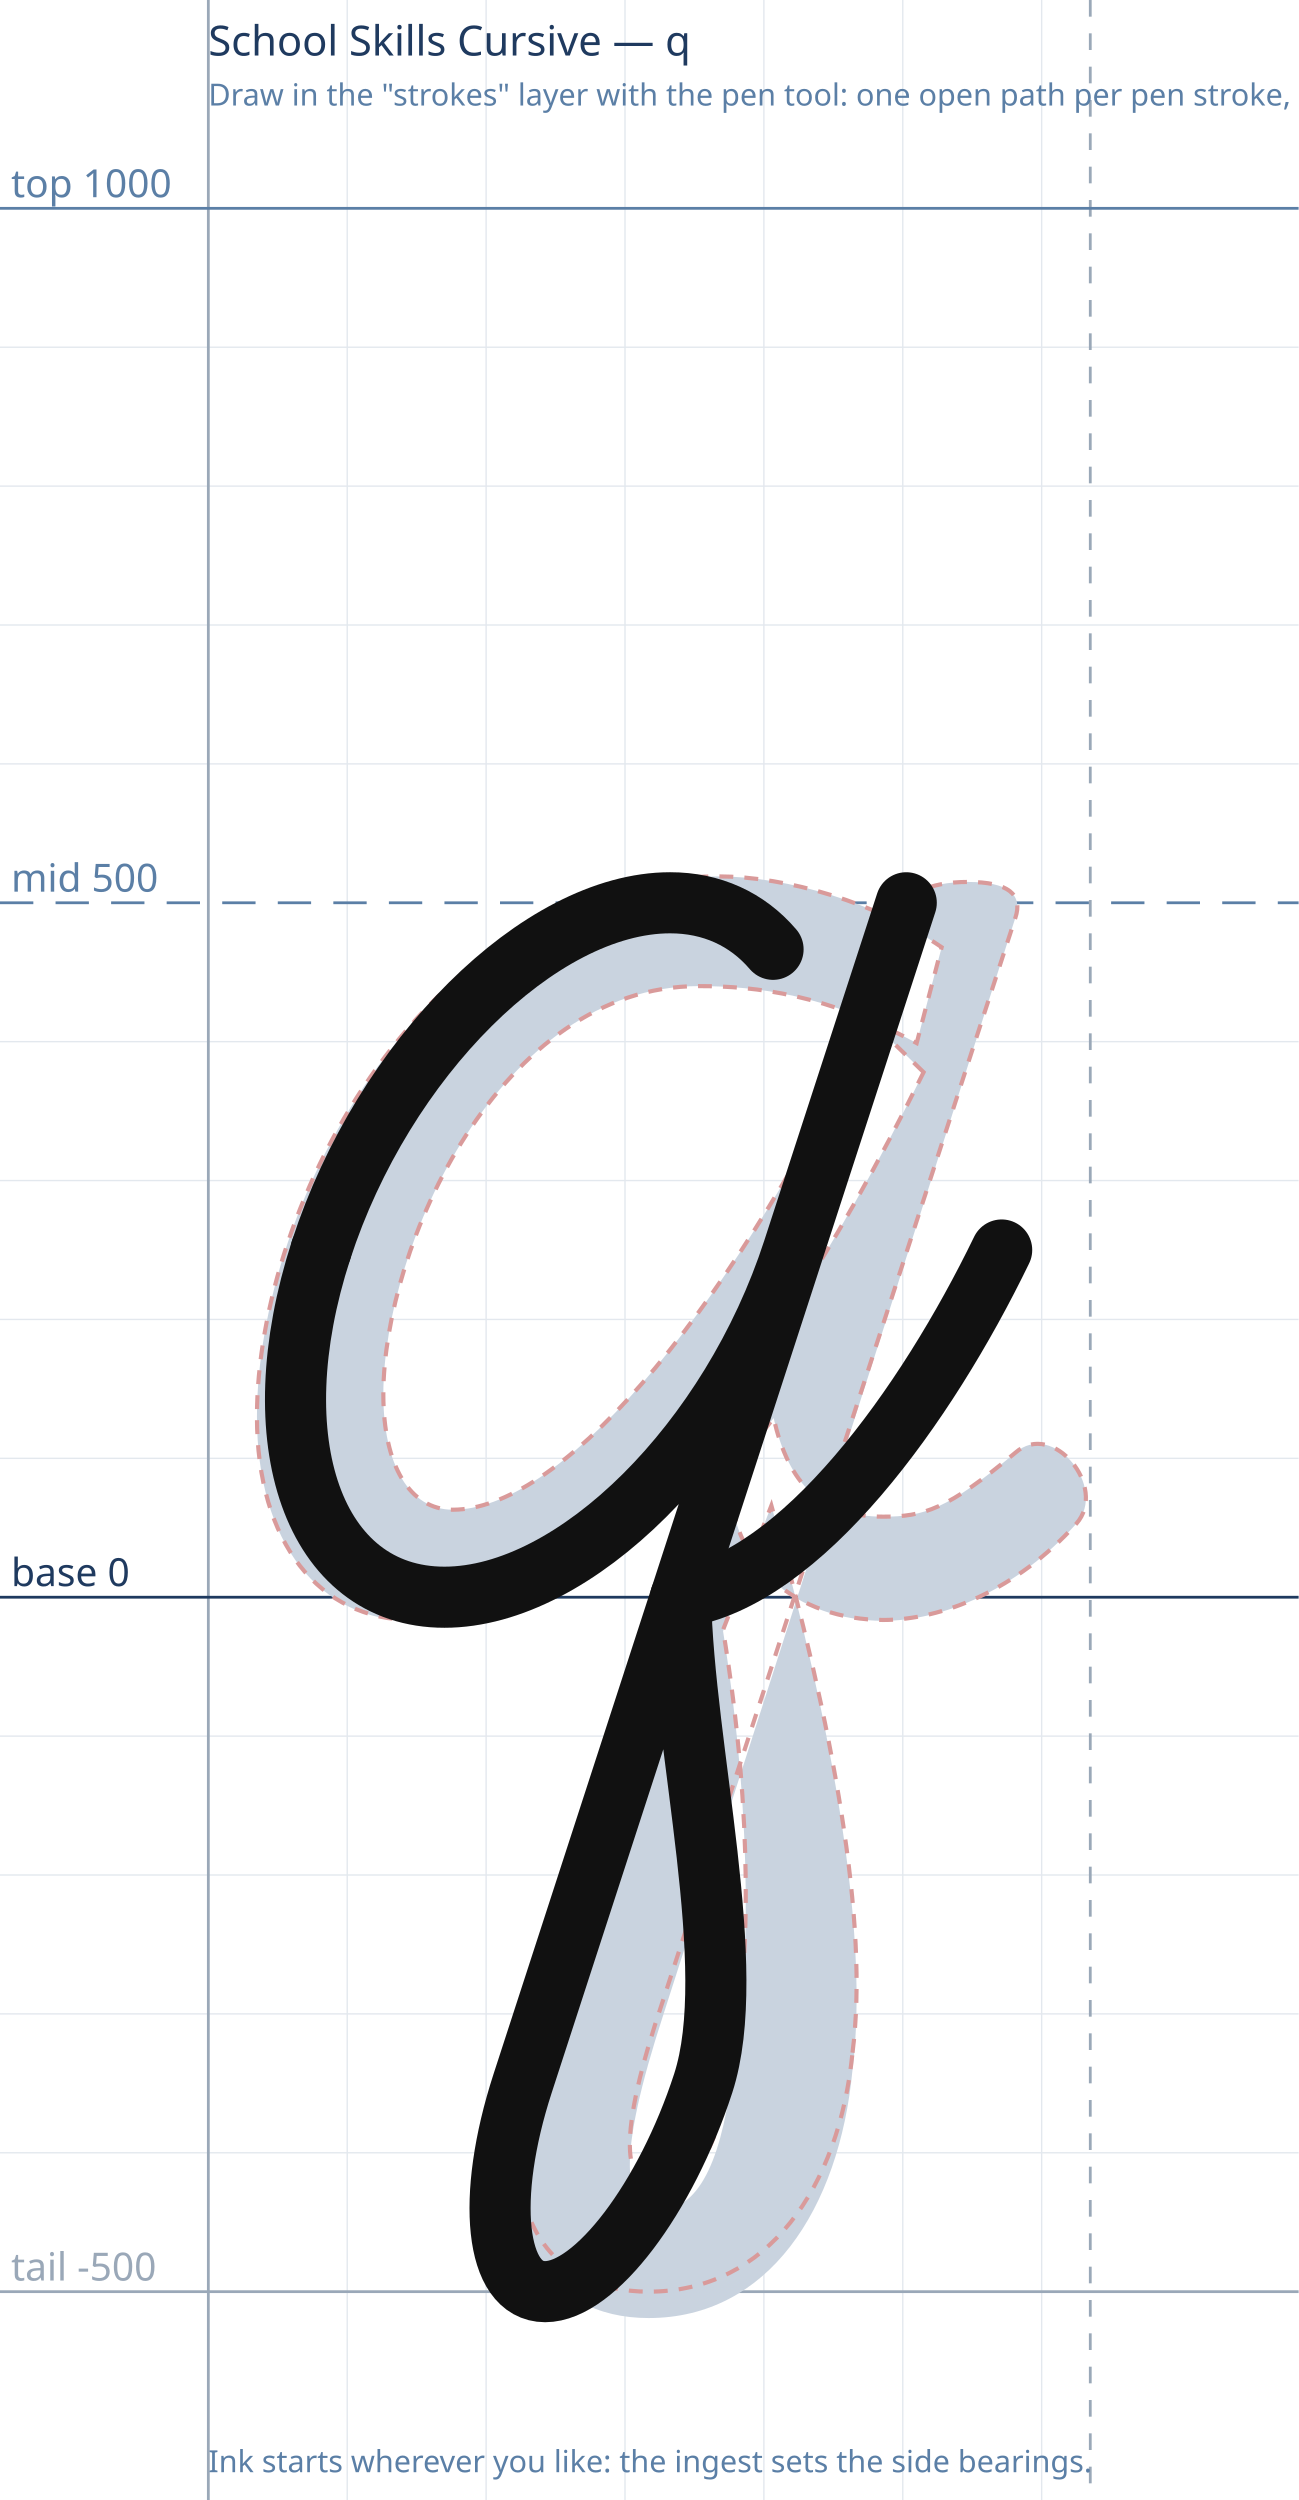
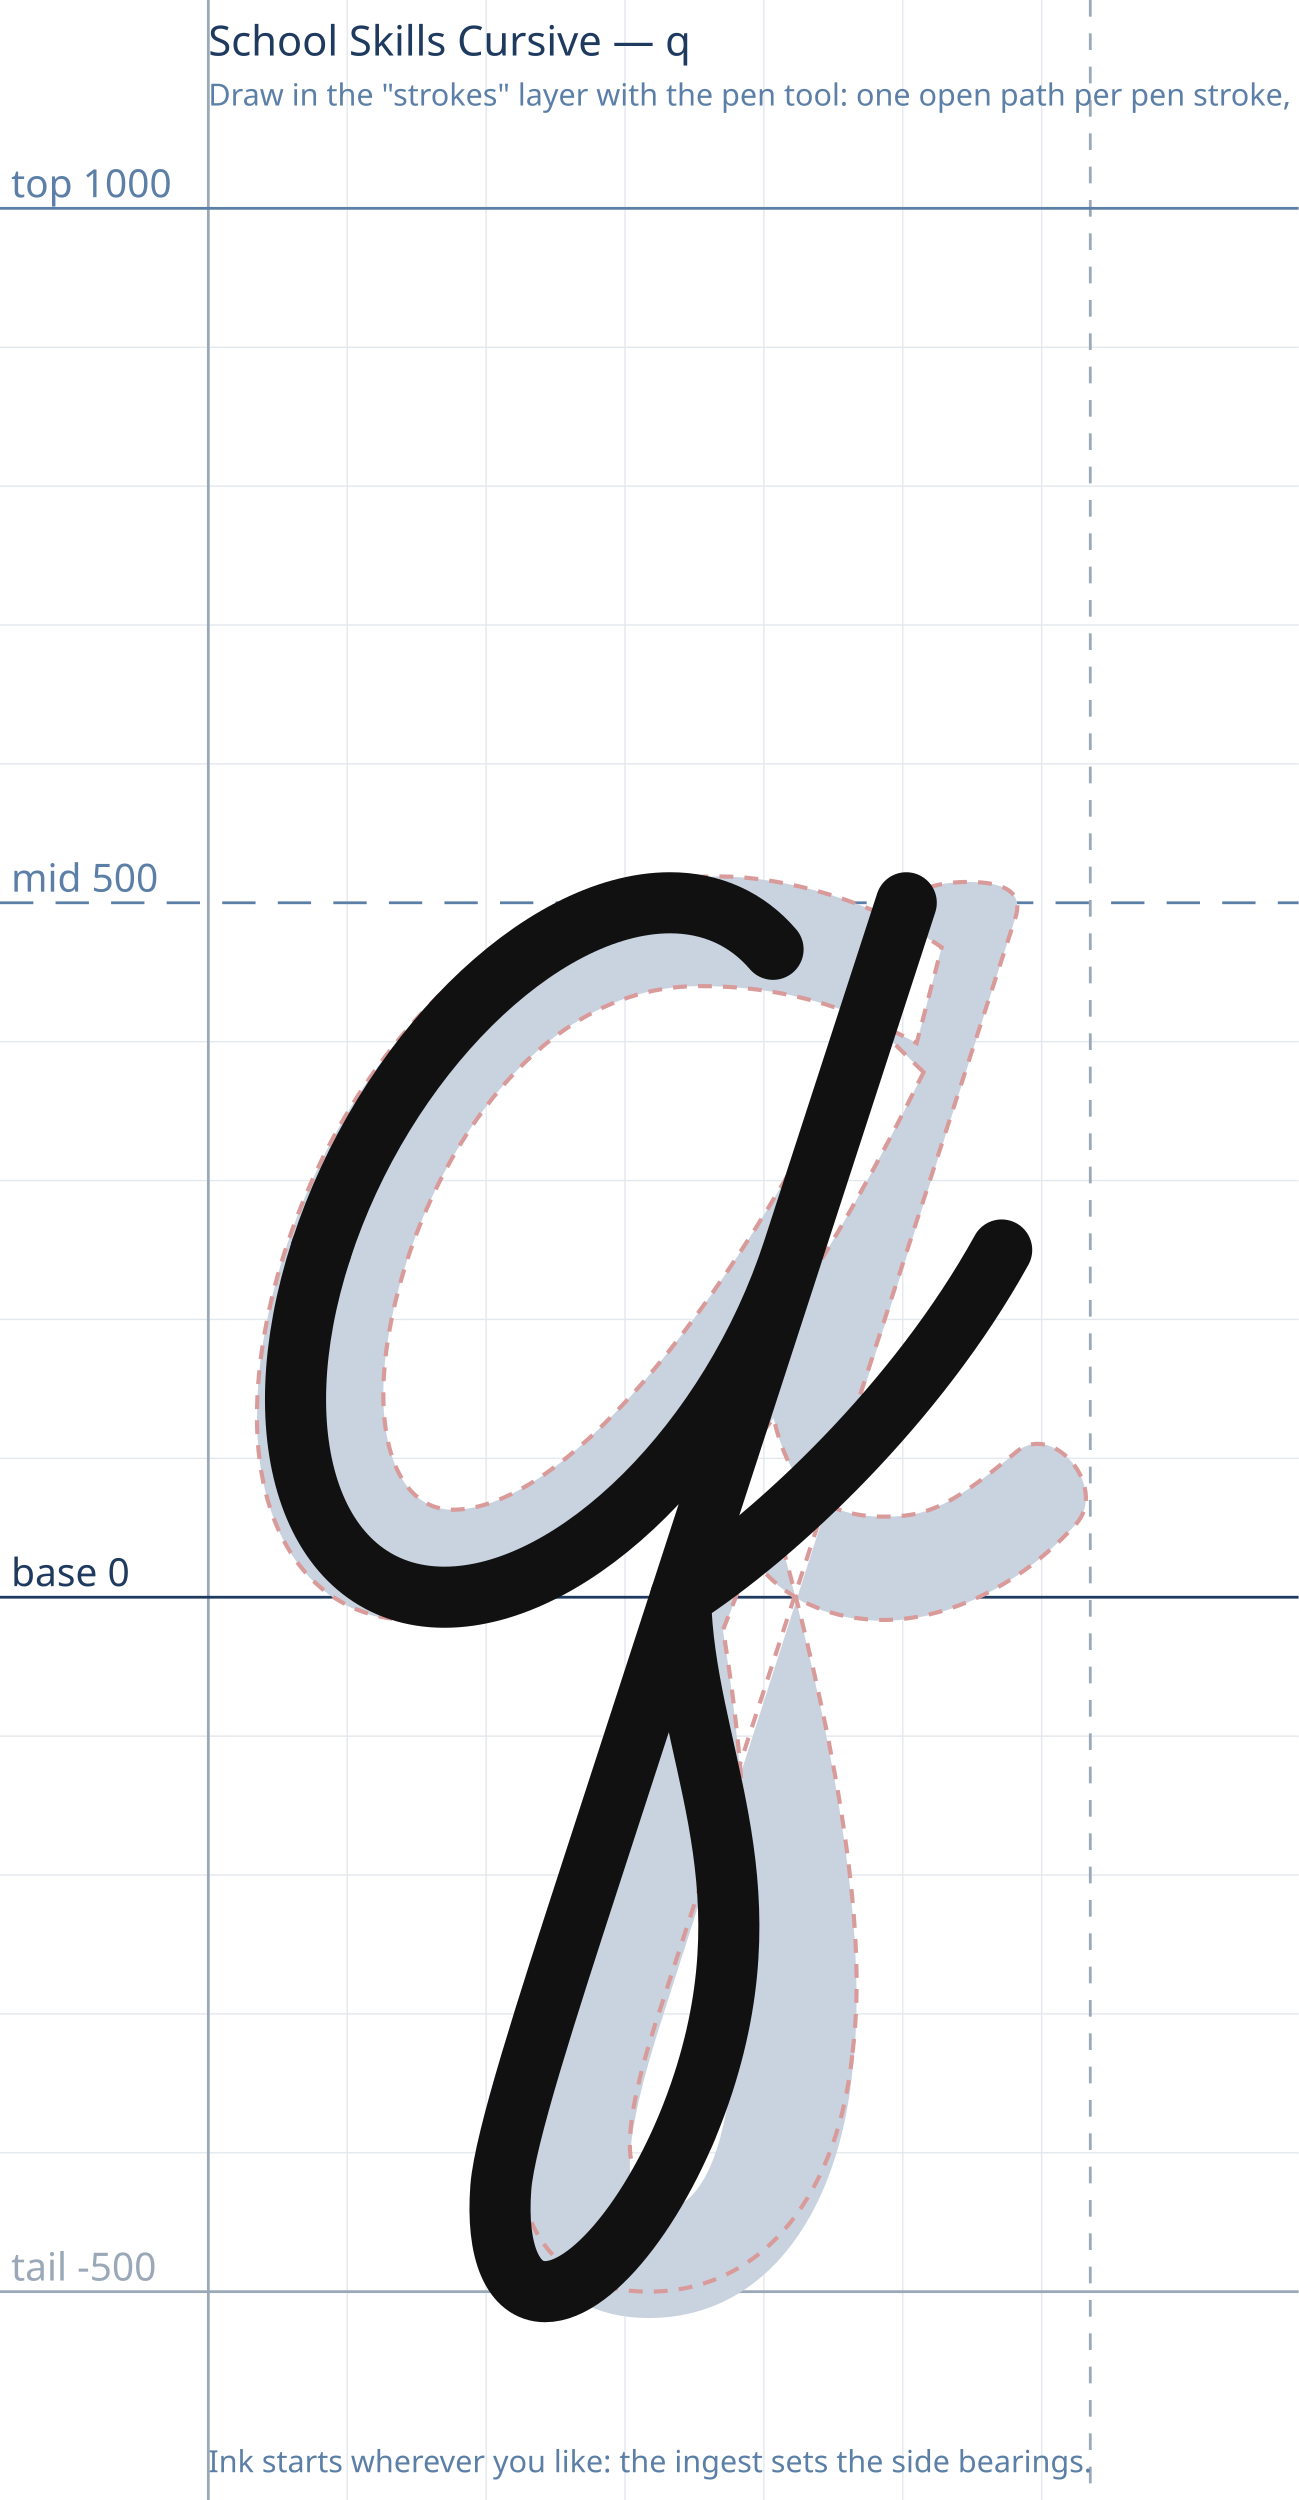
<svg xmlns="http://www.w3.org/2000/svg" width="467.5" height="900" viewBox="0 0 935 1800" data-hand="cursive" data-glyph="q" data-units="1000" data-origin="150" data-baseline="1150">
  <g id="ruling">
    <line x1="0" y1="1550" x2="935" y2="1550" stroke="#e3e8ee" stroke-width="1" />
    <line x1="0" y1="1450" x2="935" y2="1450" stroke="#e3e8ee" stroke-width="1" />
    <line x1="0" y1="1350" x2="935" y2="1350" stroke="#e3e8ee" stroke-width="1" />
    <line x1="0" y1="1250" x2="935" y2="1250" stroke="#e3e8ee" stroke-width="1" />
    <line x1="0" y1="1050" x2="935" y2="1050" stroke="#e3e8ee" stroke-width="1" />
    <line x1="0" y1="950" x2="935" y2="950" stroke="#e3e8ee" stroke-width="1" />
    <line x1="0" y1="850" x2="935" y2="850" stroke="#e3e8ee" stroke-width="1" />
    <line x1="0" y1="750" x2="935" y2="750" stroke="#e3e8ee" stroke-width="1" />
    <line x1="0" y1="550" x2="935" y2="550" stroke="#e3e8ee" stroke-width="1" />
    <line x1="0" y1="450" x2="935" y2="450" stroke="#e3e8ee" stroke-width="1" />
    <line x1="0" y1="350" x2="935" y2="350" stroke="#e3e8ee" stroke-width="1" />
    <line x1="0" y1="250" x2="935" y2="250" stroke="#e3e8ee" stroke-width="1" />
    <line x1="150" y1="0" x2="150" y2="1800" stroke="#e3e8ee" stroke-width="1" />
    <line x1="250" y1="0" x2="250" y2="1800" stroke="#e3e8ee" stroke-width="1" />
    <line x1="350" y1="0" x2="350" y2="1800" stroke="#e3e8ee" stroke-width="1" />
    <line x1="450" y1="0" x2="450" y2="1800" stroke="#e3e8ee" stroke-width="1" />
    <line x1="550" y1="0" x2="550" y2="1800" stroke="#e3e8ee" stroke-width="1" />
    <line x1="650" y1="0" x2="650" y2="1800" stroke="#e3e8ee" stroke-width="1" />
    <line x1="750" y1="0" x2="750" y2="1800" stroke="#e3e8ee" stroke-width="1" />
    <line x1="150" y1="0" x2="150" y2="1800" stroke="#9aa8b8" stroke-width="2" />
    <line x1="785" y1="0" x2="785" y2="1800" stroke="#9aa8b8" stroke-width="2" stroke-dasharray="12 12" />
    <line x1="0" y1="150" x2="935" y2="150" stroke="#5b7fa6" stroke-width="2" />
    <text x="8" y="142" font-family="sans-serif" font-size="28" fill="#5b7fa6">top 1000</text>
    <line x1="0" y1="650" x2="935" y2="650" stroke="#5b7fa6" stroke-width="2" stroke-dasharray="24 16" />
    <text x="8" y="642" font-family="sans-serif" font-size="28" fill="#5b7fa6">mid 500</text>
    <line x1="0" y1="1150" x2="935" y2="1150" stroke="#1f3a5f" stroke-width="2" />
    <text x="8" y="1142" font-family="sans-serif" font-size="28" fill="#1f3a5f">base 0</text>
    <line x1="0" y1="1650" x2="935" y2="1650" stroke="#9aa8b8" stroke-width="2" />
    <text x="8" y="1642" font-family="sans-serif" font-size="28" fill="#9aa8b8">tail -500</text>
  </g>
  <g id="outline-body">
    <path d="M 665 772 L 627 735 C 515 962 400 1087 326 1087 C 295 1087 276 1055 276 1004 C 276 897 360 710 503 710 C 545 710 595 716 660 751 L 678 682 C 631 650 567 631 517 631 C 306 631 185 867 185 1020 C 185 1111 230 1167 297 1167 C 400 1167 533 1040 665 772 Z M 613.8 1490.4 C 625.8 1393.8 600.2 1247 555.4 1084 L 520.6 1174.4 C 543 1315.6 539.4 1431.6 527.8 1487.8 C 520.8 1550 505.2 1591 474.8 1591 C 448.6 1591 443.2 1555.8 477.8 1450 L 731 661 C 736.8 644 726 635 697 635 C 668 635 650.8 644 645 661 L 393.2 1450.2 C 341.8 1608.4 394 1669 467 1669 C 552.8 1669 604.2 1591 613.8 1490.4 Z M 775 1097 C 798 1071 758 1022 731 1046 C 682 1087 665 1092 636 1092 C 591 1092 568 1069 557 1021 L 526 1061 C 523 1127 575 1167 636 1167 C 678 1167 732 1145 775 1097 Z" fill="#c9d3df" fill-rule="evenodd" />
  </g>
  <g id="outline-reach">
    <path d="M 665 772 L 627 735 C 515 962 400 1087 326 1087 C 295 1087 276 1055 276 1004 C 276 897 360 710 503 710 C 545 710 595 716 660 751 L 678 682 C 631 650 567 631 517 631 C 306 631 185 867 185 1020 C 185 1111 230 1166.378 297 1166.378 C 400 1166.378 533 1040 665 772 Z M 613.8 1477.938 C 625.8 1384.875 600.2 1243.449 555.4 1084 L 520.6 1173.507 C 543 1309.538 539.4 1421.291 527.8 1475.434 C 520.8 1535.356 505.2 1574.855 474.8 1574.855 C 448.6 1574.855 443.2 1540.944 477.8 1439.017 L 731 661 C 736.8 644 726 635 697 635 C 668 635 650.8 644 645 661 L 393.2 1439.21 C 341.8 1591.618 394 1650 467 1650 C 552.8 1650 604.2 1574.855 613.8 1477.938 Z M 775 1097 C 798 1071 758 1022 731 1046 C 682 1087 665 1092 636 1092 C 591 1092 568 1069 557 1021 L 526 1061 C 523 1127 575 1166.378 636 1166.378 C 678 1166.378 732 1145 775 1097 Z" fill="none" stroke="#d99a9a" stroke-width="3" stroke-dasharray="10 8" fill-rule="evenodd" />
  </g>
  <g id="notes">
    <text x="150" y="40" font-family="sans-serif" font-size="30" fill="#1f3a5f">School Skills Cursive — q</text>
    <text x="150" y="76" font-family="sans-serif" font-size="22" fill="#5b7fa6">Draw in the "strokes" layer with the pen tool: one open path per pen stroke, in the order the pen makes them. Grey is the shape; red dashes are how far the tall or hanging part goes.</text>
    <text x="150" y="1780" font-family="sans-serif" font-size="22" fill="#5b7fa6">Ink starts wherever you like: the ingest sets the side bearings.</text>
  </g>
  <g id="strokes">
    <path id="top" d="M 556.6 683.5 C 537.9 661.6 512.3 650 482.5 650 C 388.6 650 276.1 761.9 231.2 900" fill="none" stroke="#111" stroke-width="44" stroke-linecap="round" stroke-linejoin="round" />
-     <path id="body" d="M 231.2 900 C 186.4 1038.1 226.1 1150 320 1150 C 413.9 1150 526.4 1038.1 571.2 900 L 652.5 650 L 376.3 1500 C 349.4 1582.8 356.6 1650 392.5 1650 C 428.4 1650 479.4 1582.8 506.3 1500 C 533.2 1417.2 492.3 1260 490 1150" fill="none" stroke="#111" stroke-width="44" stroke-linecap="round" stroke-linejoin="round" />
-     <path id="tail" d="M 490 1150 C 576.6 1137.5 666.7 1012.5 721.2 900" fill="none" stroke="#111" stroke-width="44" stroke-linecap="round" stroke-linejoin="round" />
+     <path id="body" d="M 231.2 900 C 186.4 1038.1 226.1 1150 320 1150 C 413.9 1150 526.4 1038.1 571.2 900 L 652.5 650 L 425 1350 C 394.1 1445.1 363.2 1540.2 360.6 1575 C 357.1 1621.4 369.3 1650 392.5 1650 C 428.4 1650 479.4 1582.8 506.3 1500 C 555 1350 492.3 1260 490 1150" fill="none" stroke="#111" stroke-width="44" stroke-linecap="round" stroke-linejoin="round" />
+     <path id="tail" d="M 490 1150 C 559.6 1105 660.5 1010 721.2 900" fill="none" stroke="#111" stroke-width="44" stroke-linecap="round" stroke-linejoin="round" />
  </g>
</svg>
